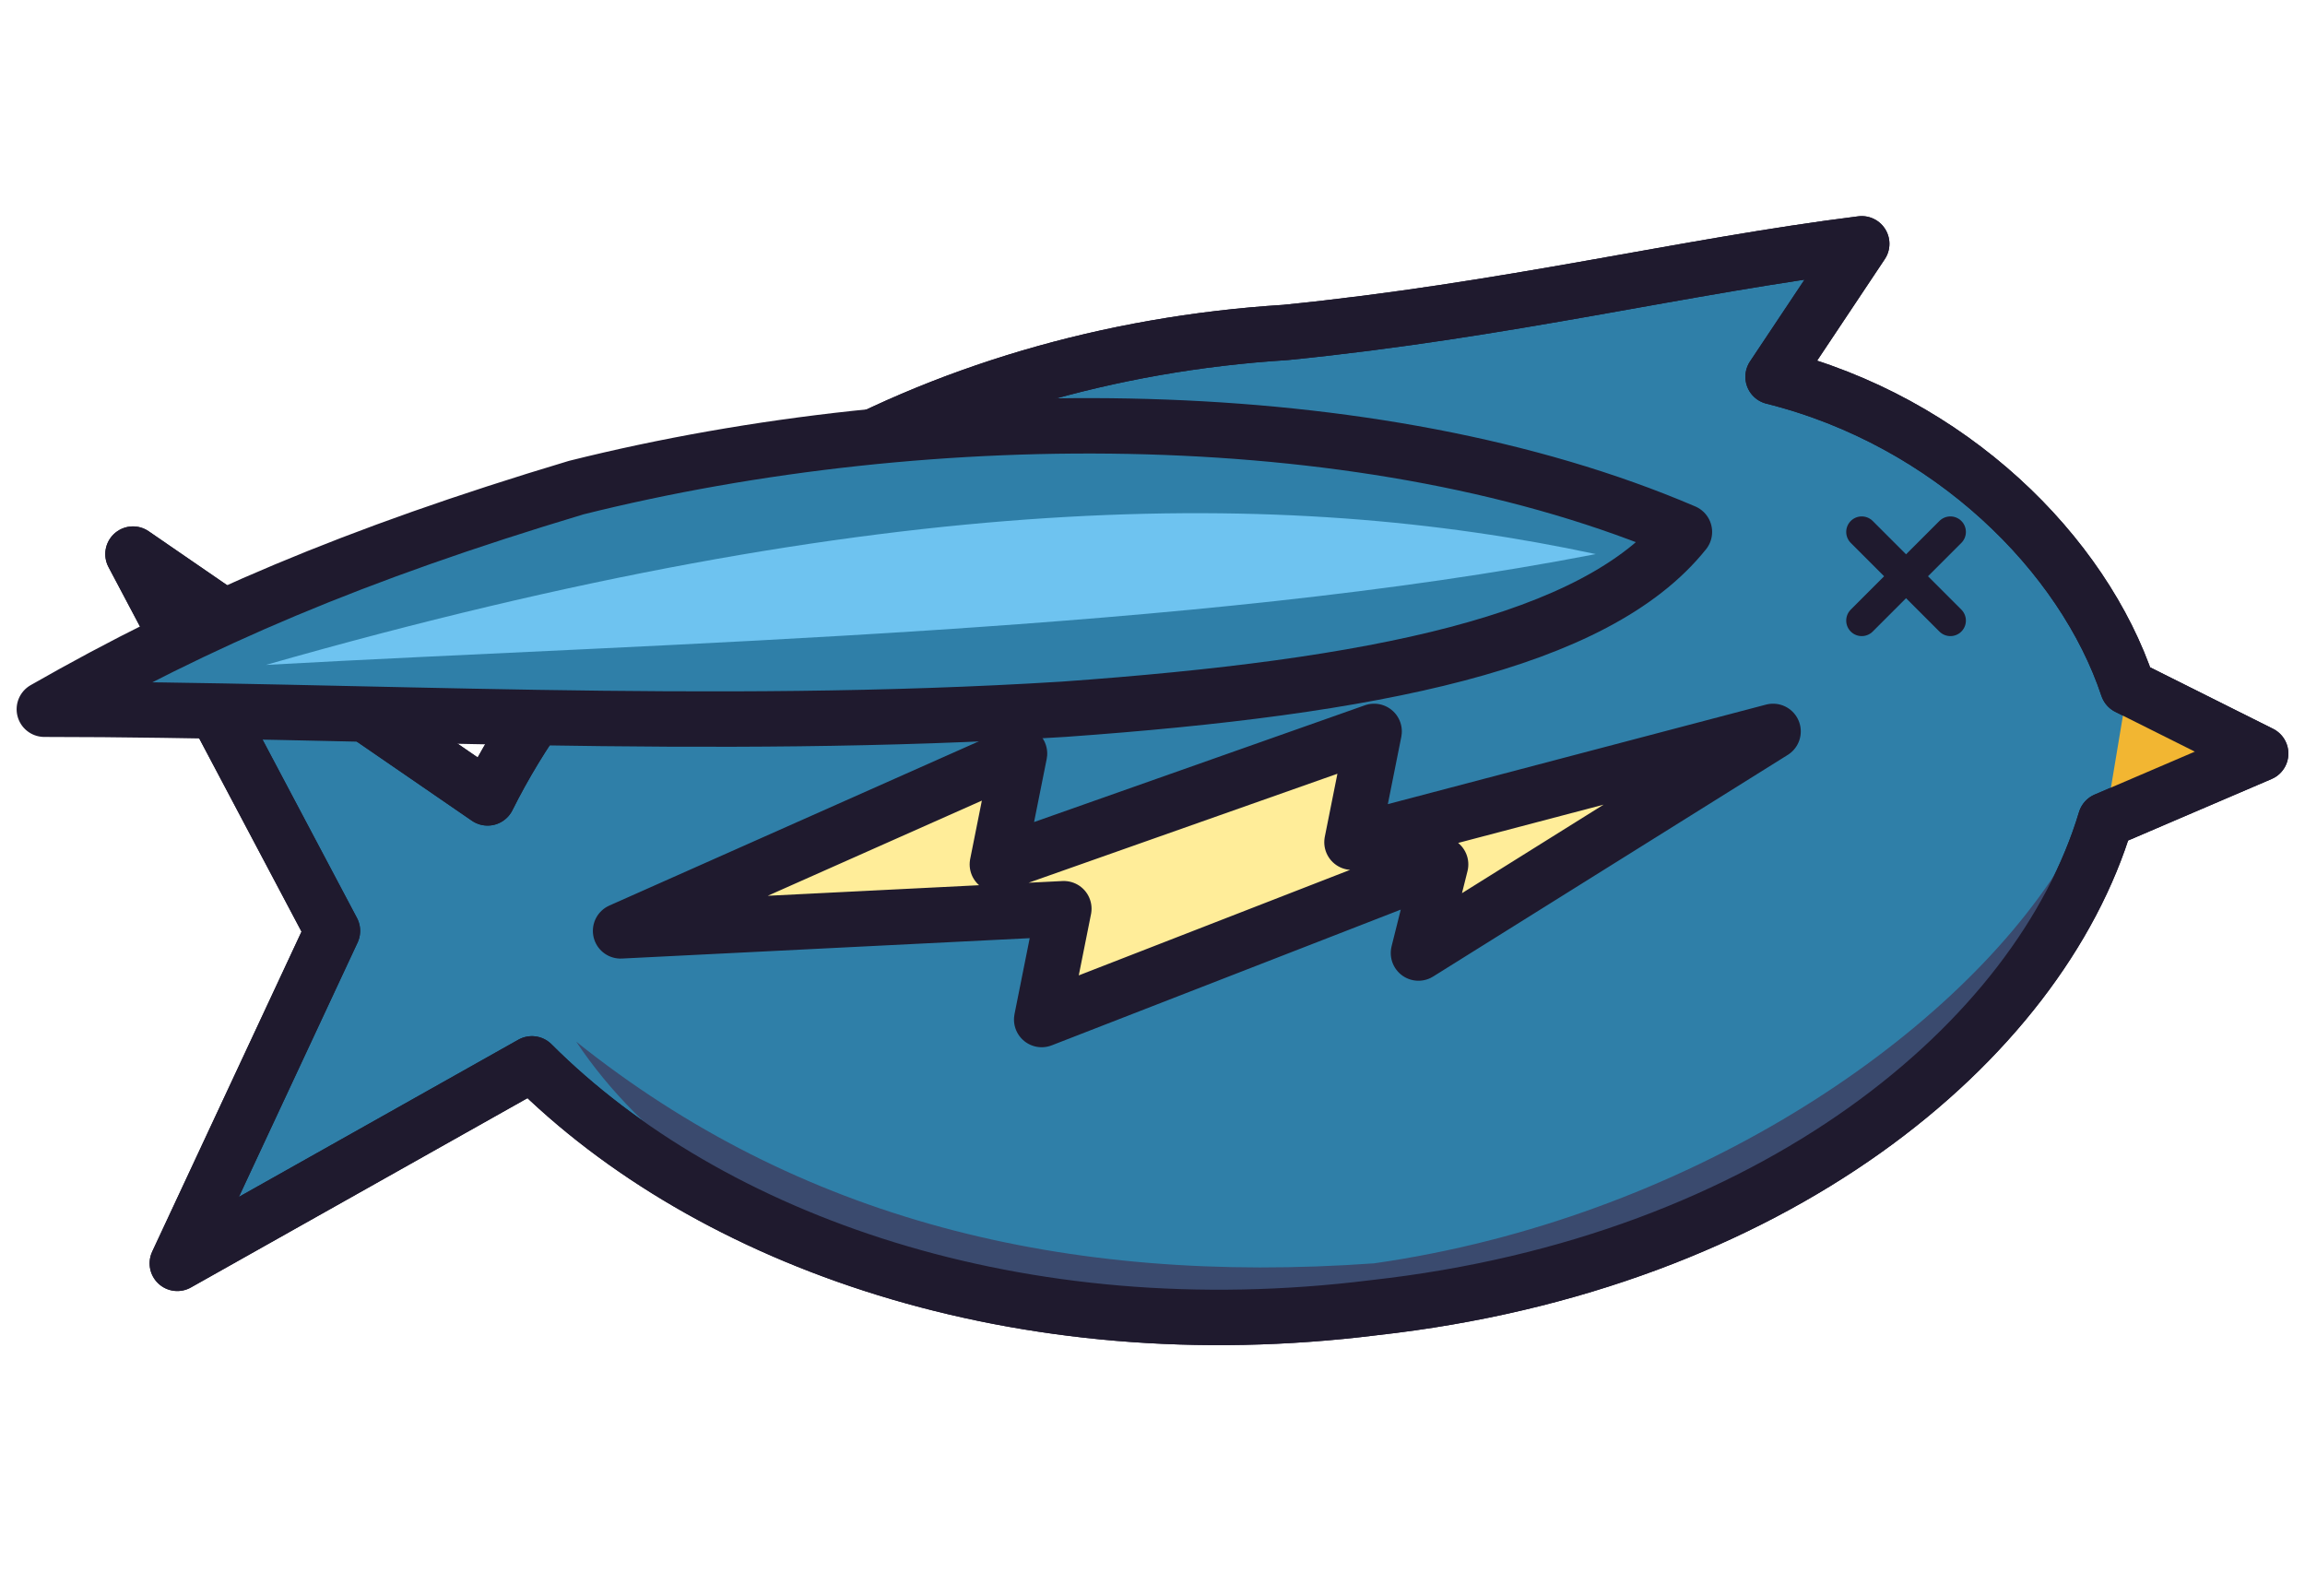
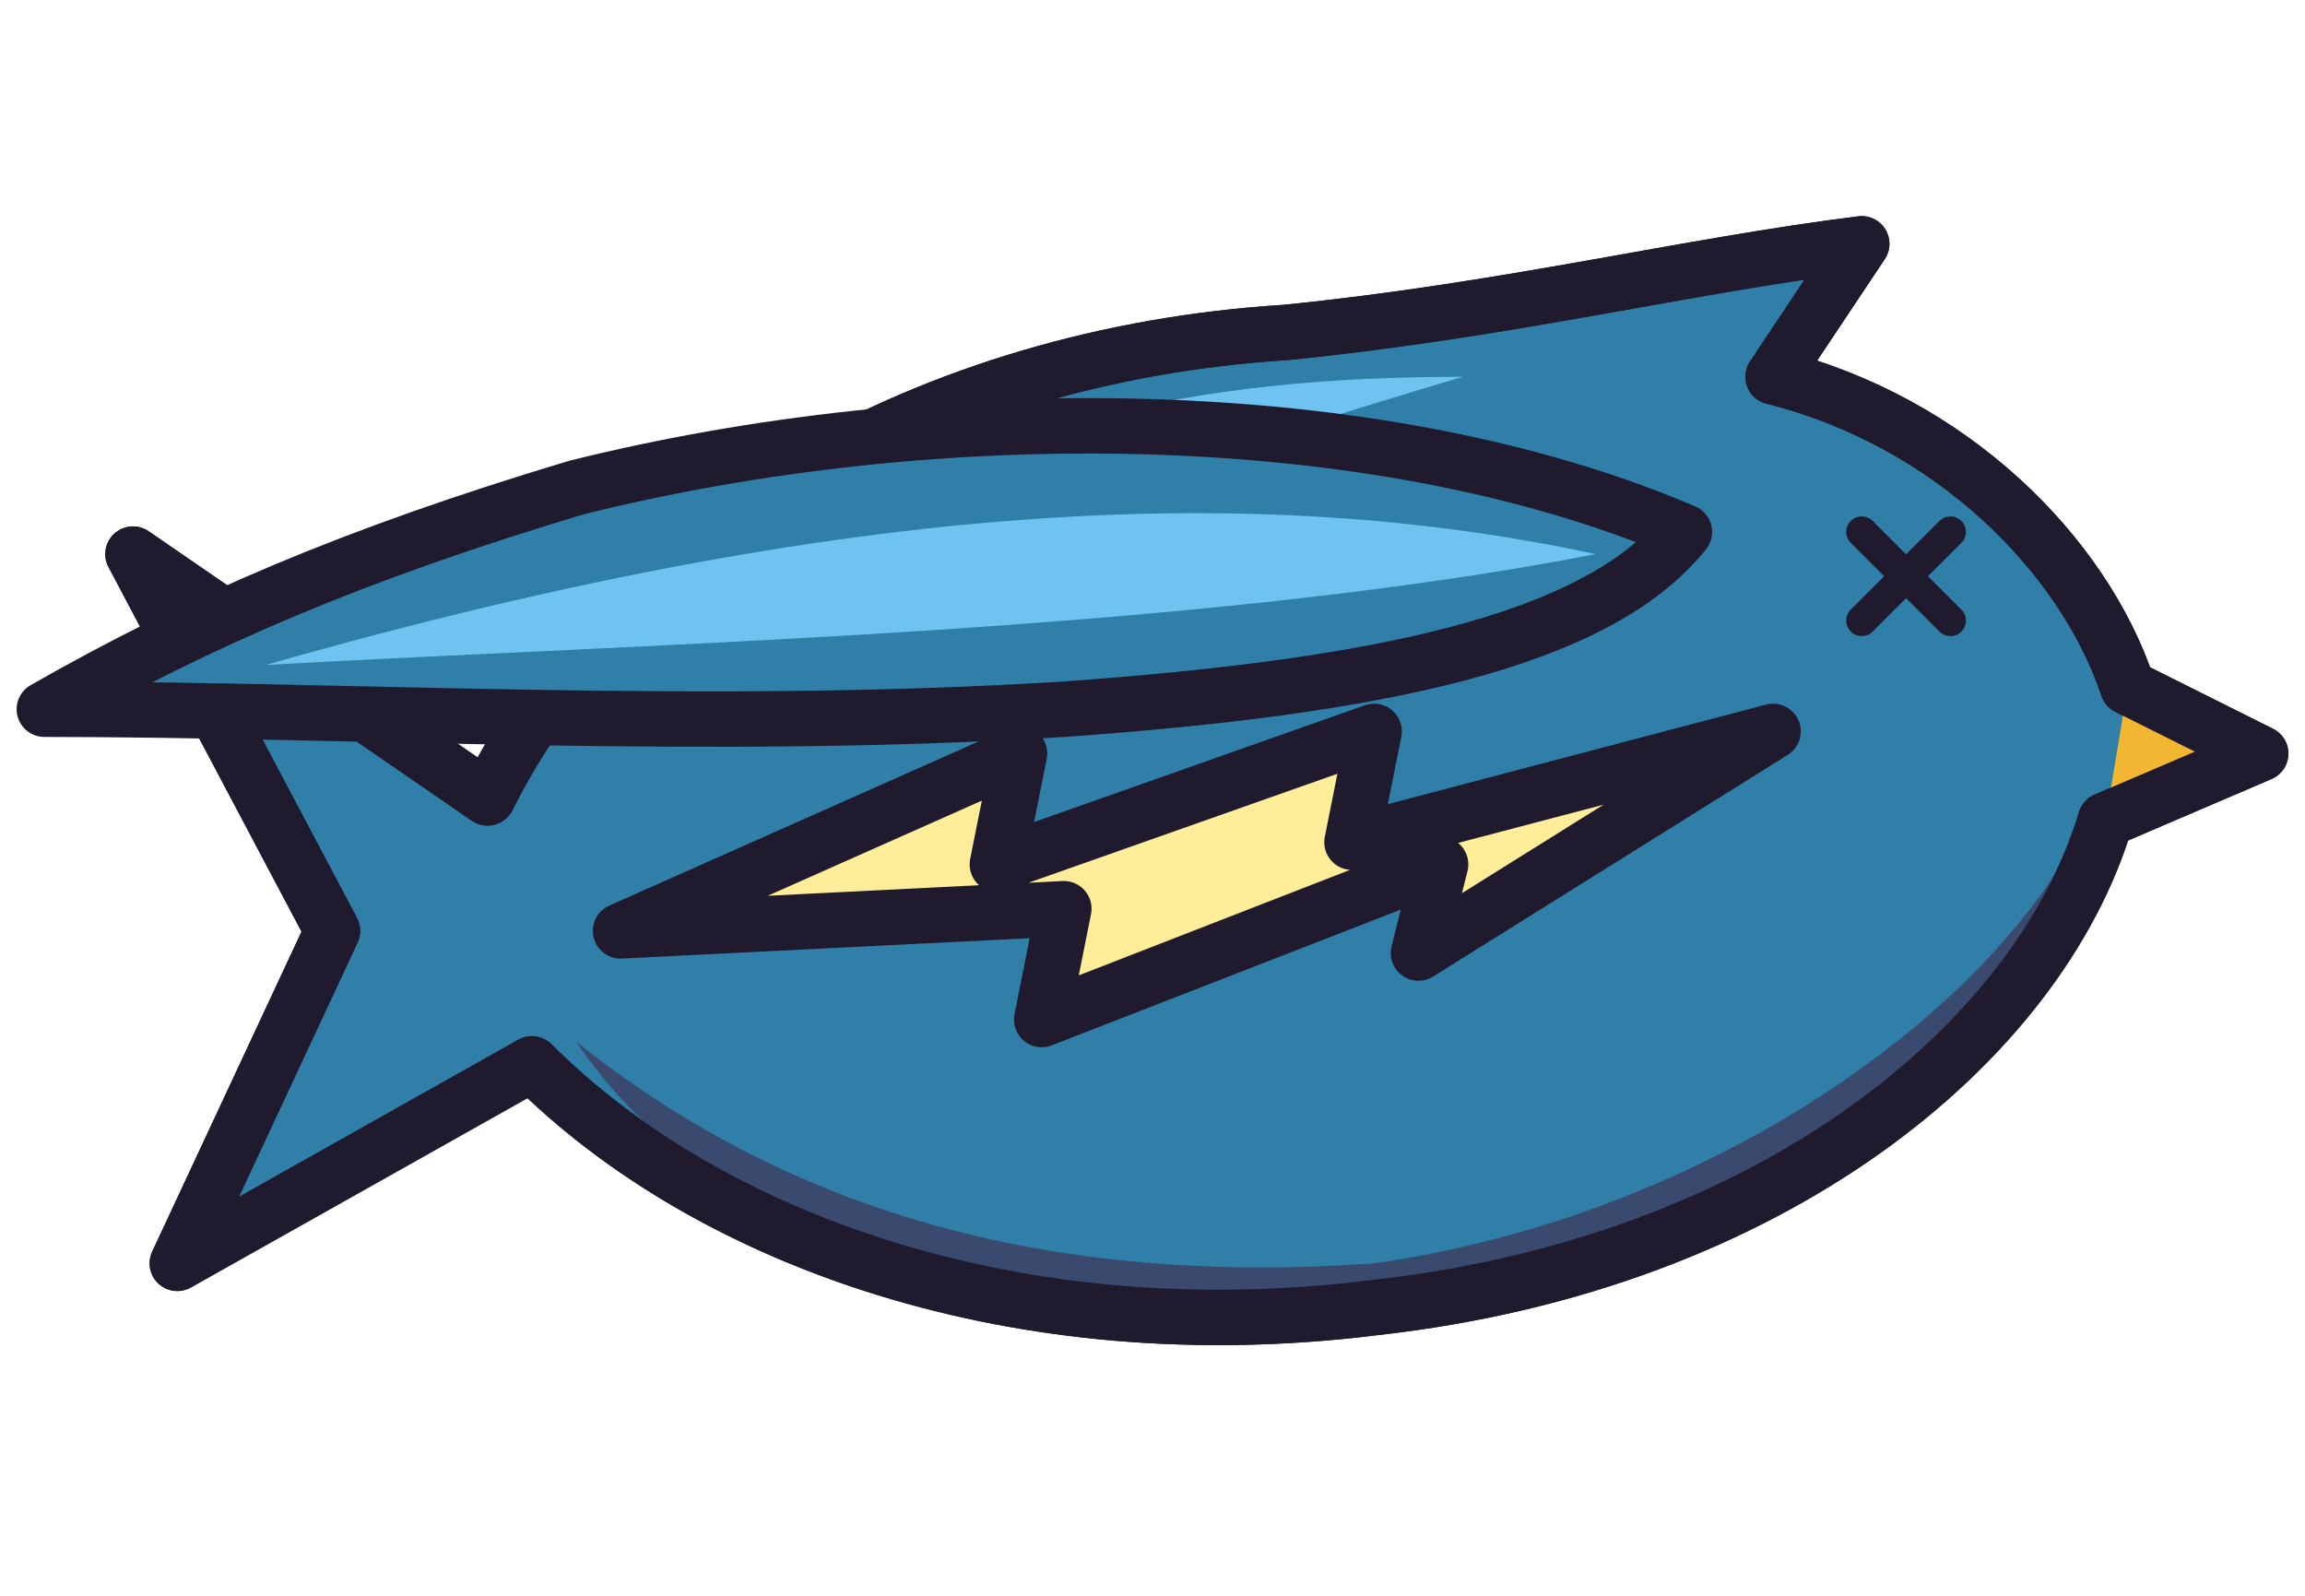
<svg xmlns="http://www.w3.org/2000/svg" width="104" height="72" viewBox="0 0 104 72">
  <path d="M22 36 C28 24 42 16 58 15 C68 14 76 12 84 11 L80 17 C88 19 94 25 96 31 L102 34 L95 37 C92 47 80 57 62 59 C46 61 32 56 24 48 L8 57 L15 42 L6 25 Z" fill="#2f7fa8" stroke="#1f1a2e" stroke-width="2.5" stroke-linejoin="round" stroke-linecap="round" />
  <path d="M26 47 C36 55 48 58 62 57 C76 55 88 47 93 39 C90 49 80 57 62 59 C46 61 32 56 26 47 Z" fill="#3a4a6e" />
+   <path d="M34 26 C44 19 54 17 66 17 C56 20 46 23 38 29 Z" fill="#6ec3f0" />
  <path d="M28 42 L46 34 L45 39 L62 33 L61 38 L80 33 L64 43 L65 39 L47 46 L48 41 Z" fill="#ffed99" stroke="#1f1a2e" stroke-width="2.5" stroke-linejoin="round" stroke-linecap="round" />
  <path d="M96 31 L102 34 L95 37 Z" fill="#f2b632" />
  <path d="M22 36 C28 24 42 16 58 15 C68 14 76 12 84 11 L80 17 C88 19 94 25 96 31 L102 34 L95 37 C92 47 80 57 62 59 C46 61 32 56 24 48 L8 57 L15 42 L6 25 Z" fill="none" stroke="#1f1a2e" stroke-width="2.5" stroke-linejoin="round" stroke-linecap="round" />
  <path d="M84 24 L88 28 M88 24 L84 28" fill="none" stroke="#1f1a2e" stroke-width="1.4" stroke-linecap="round" />
  <path d="M76 24 C62 18 42 18 26 22 C16 25 9 28 2 32 C16 32 32 33 48 32 C62 31 72 29 76 24 Z" fill="#2f7fa8" stroke="#1f1a2e" stroke-width="2.5" stroke-linejoin="round" stroke-linecap="round" />
  <path d="M72 25 C58 22 40 22 12 30 C30 29 54 28.5 72 25 Z" fill="#6ec3f0" />
</svg>
